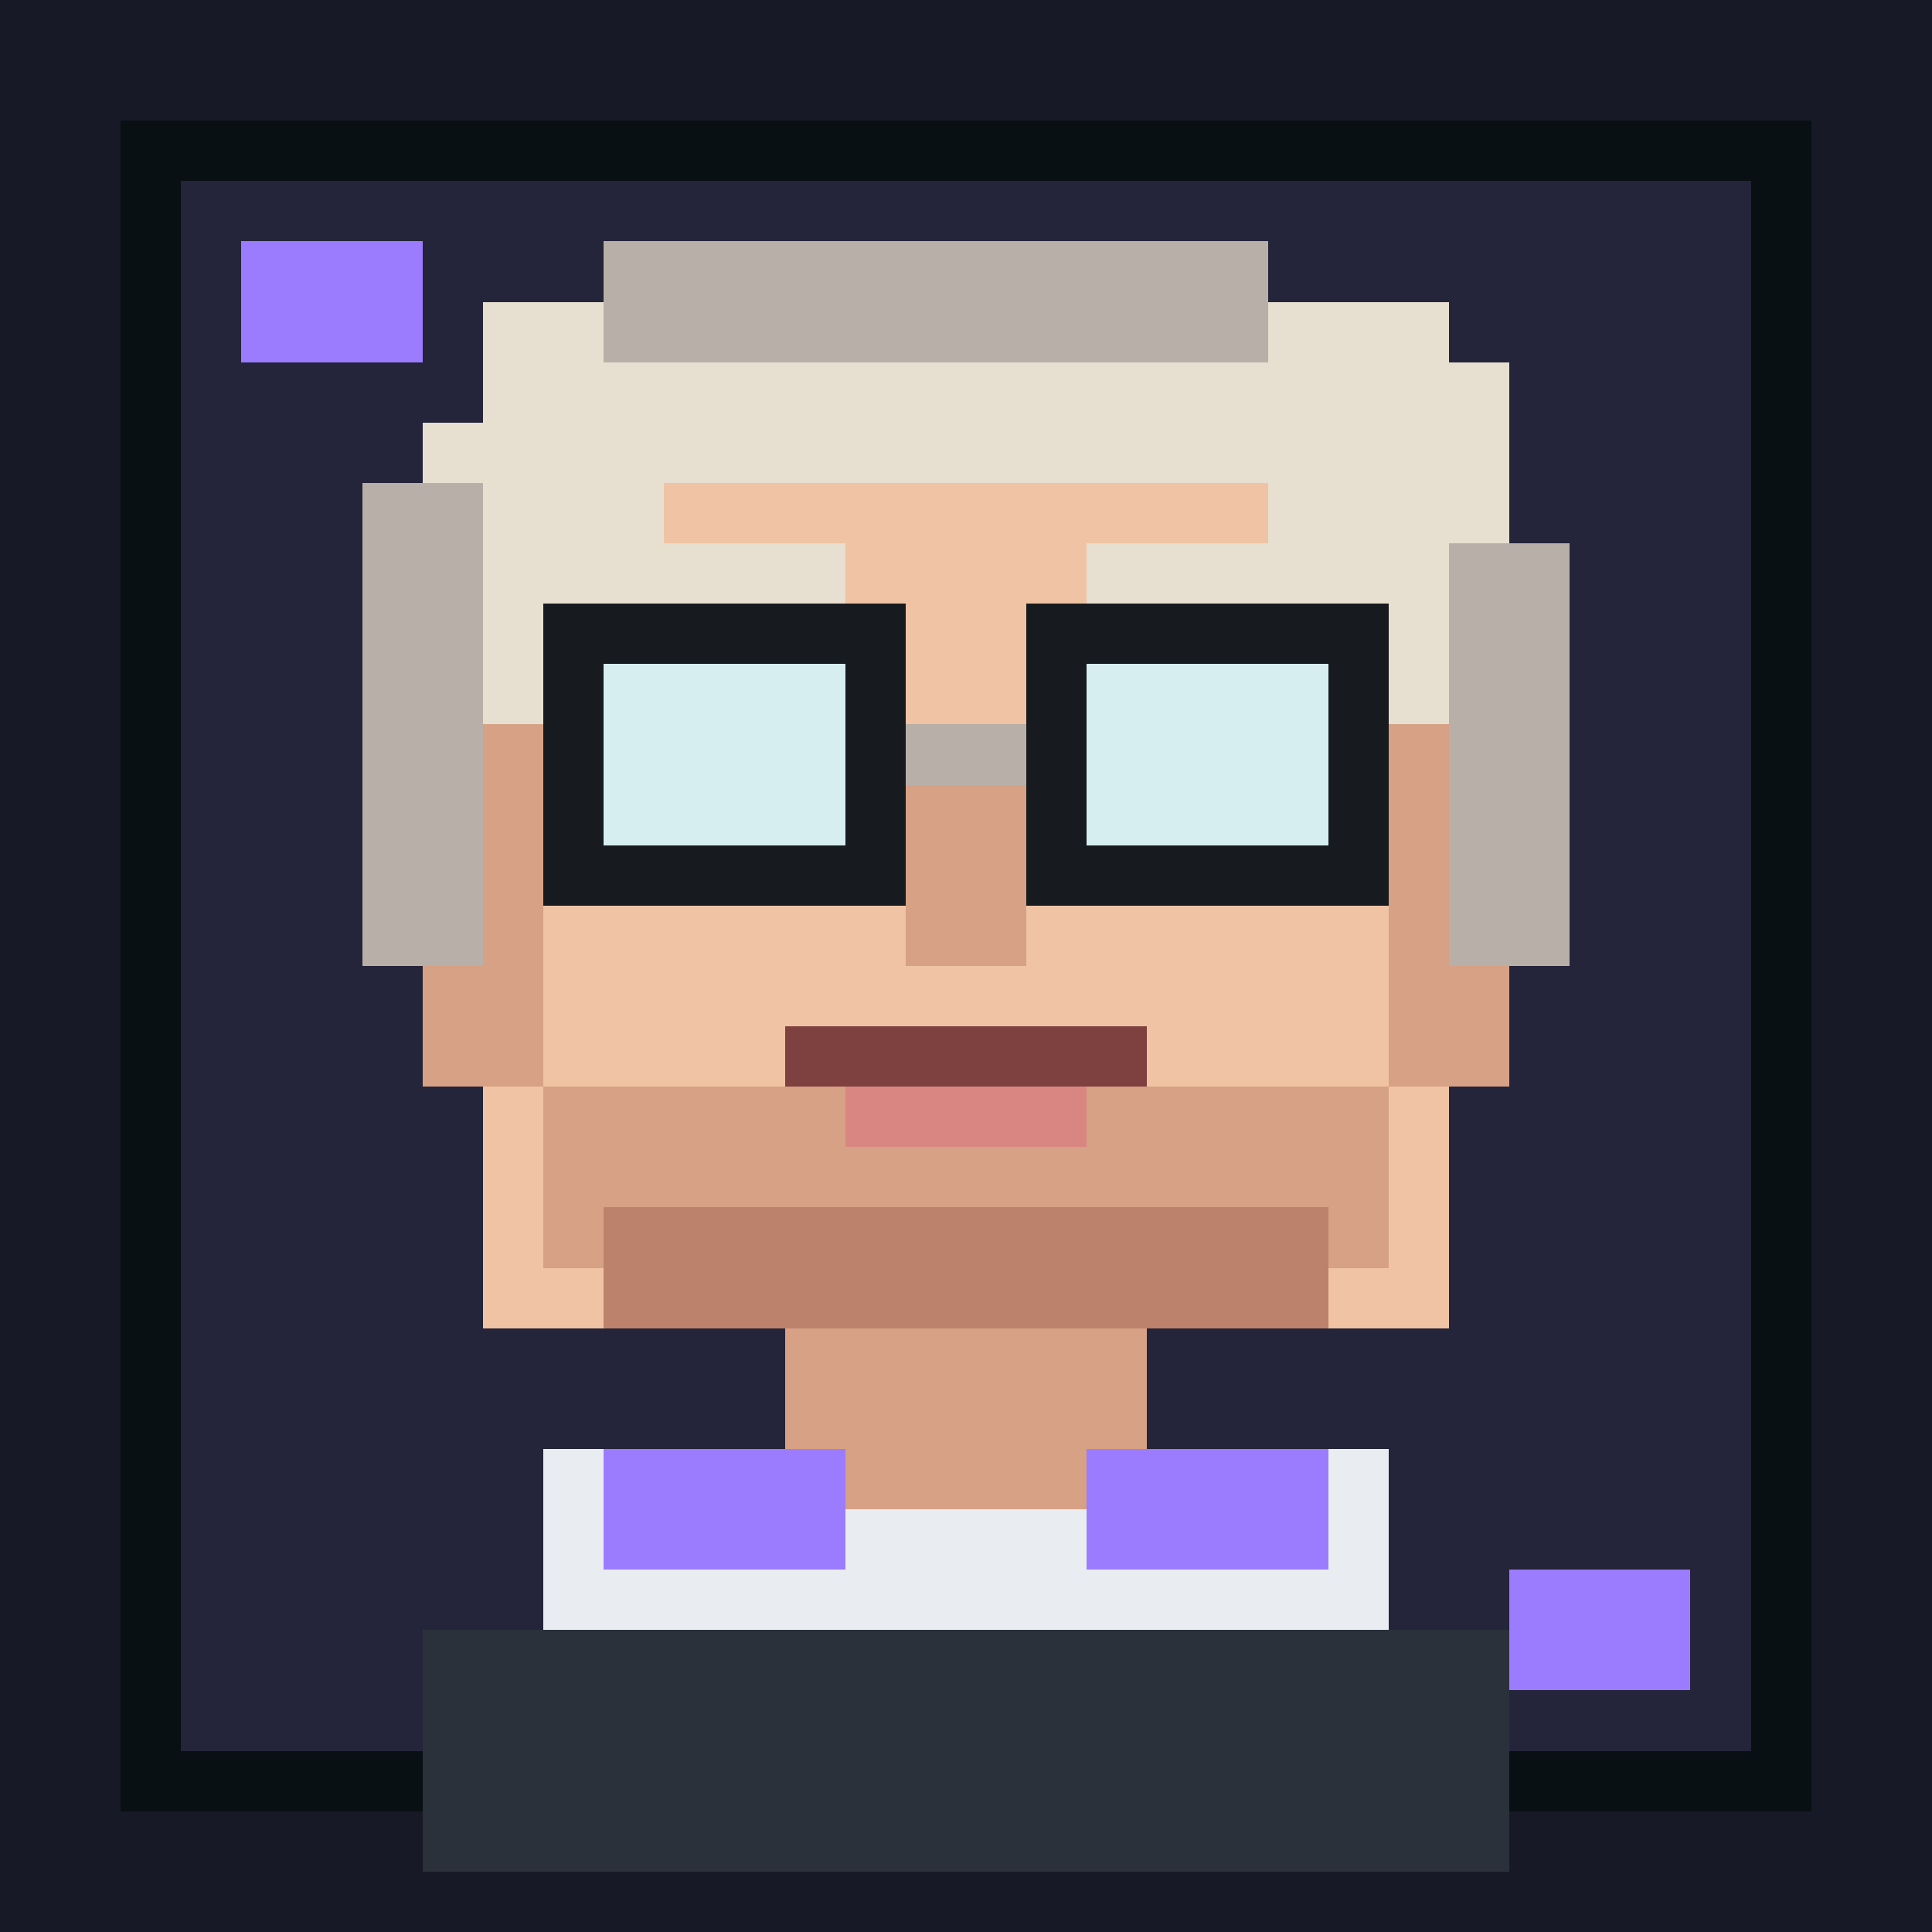
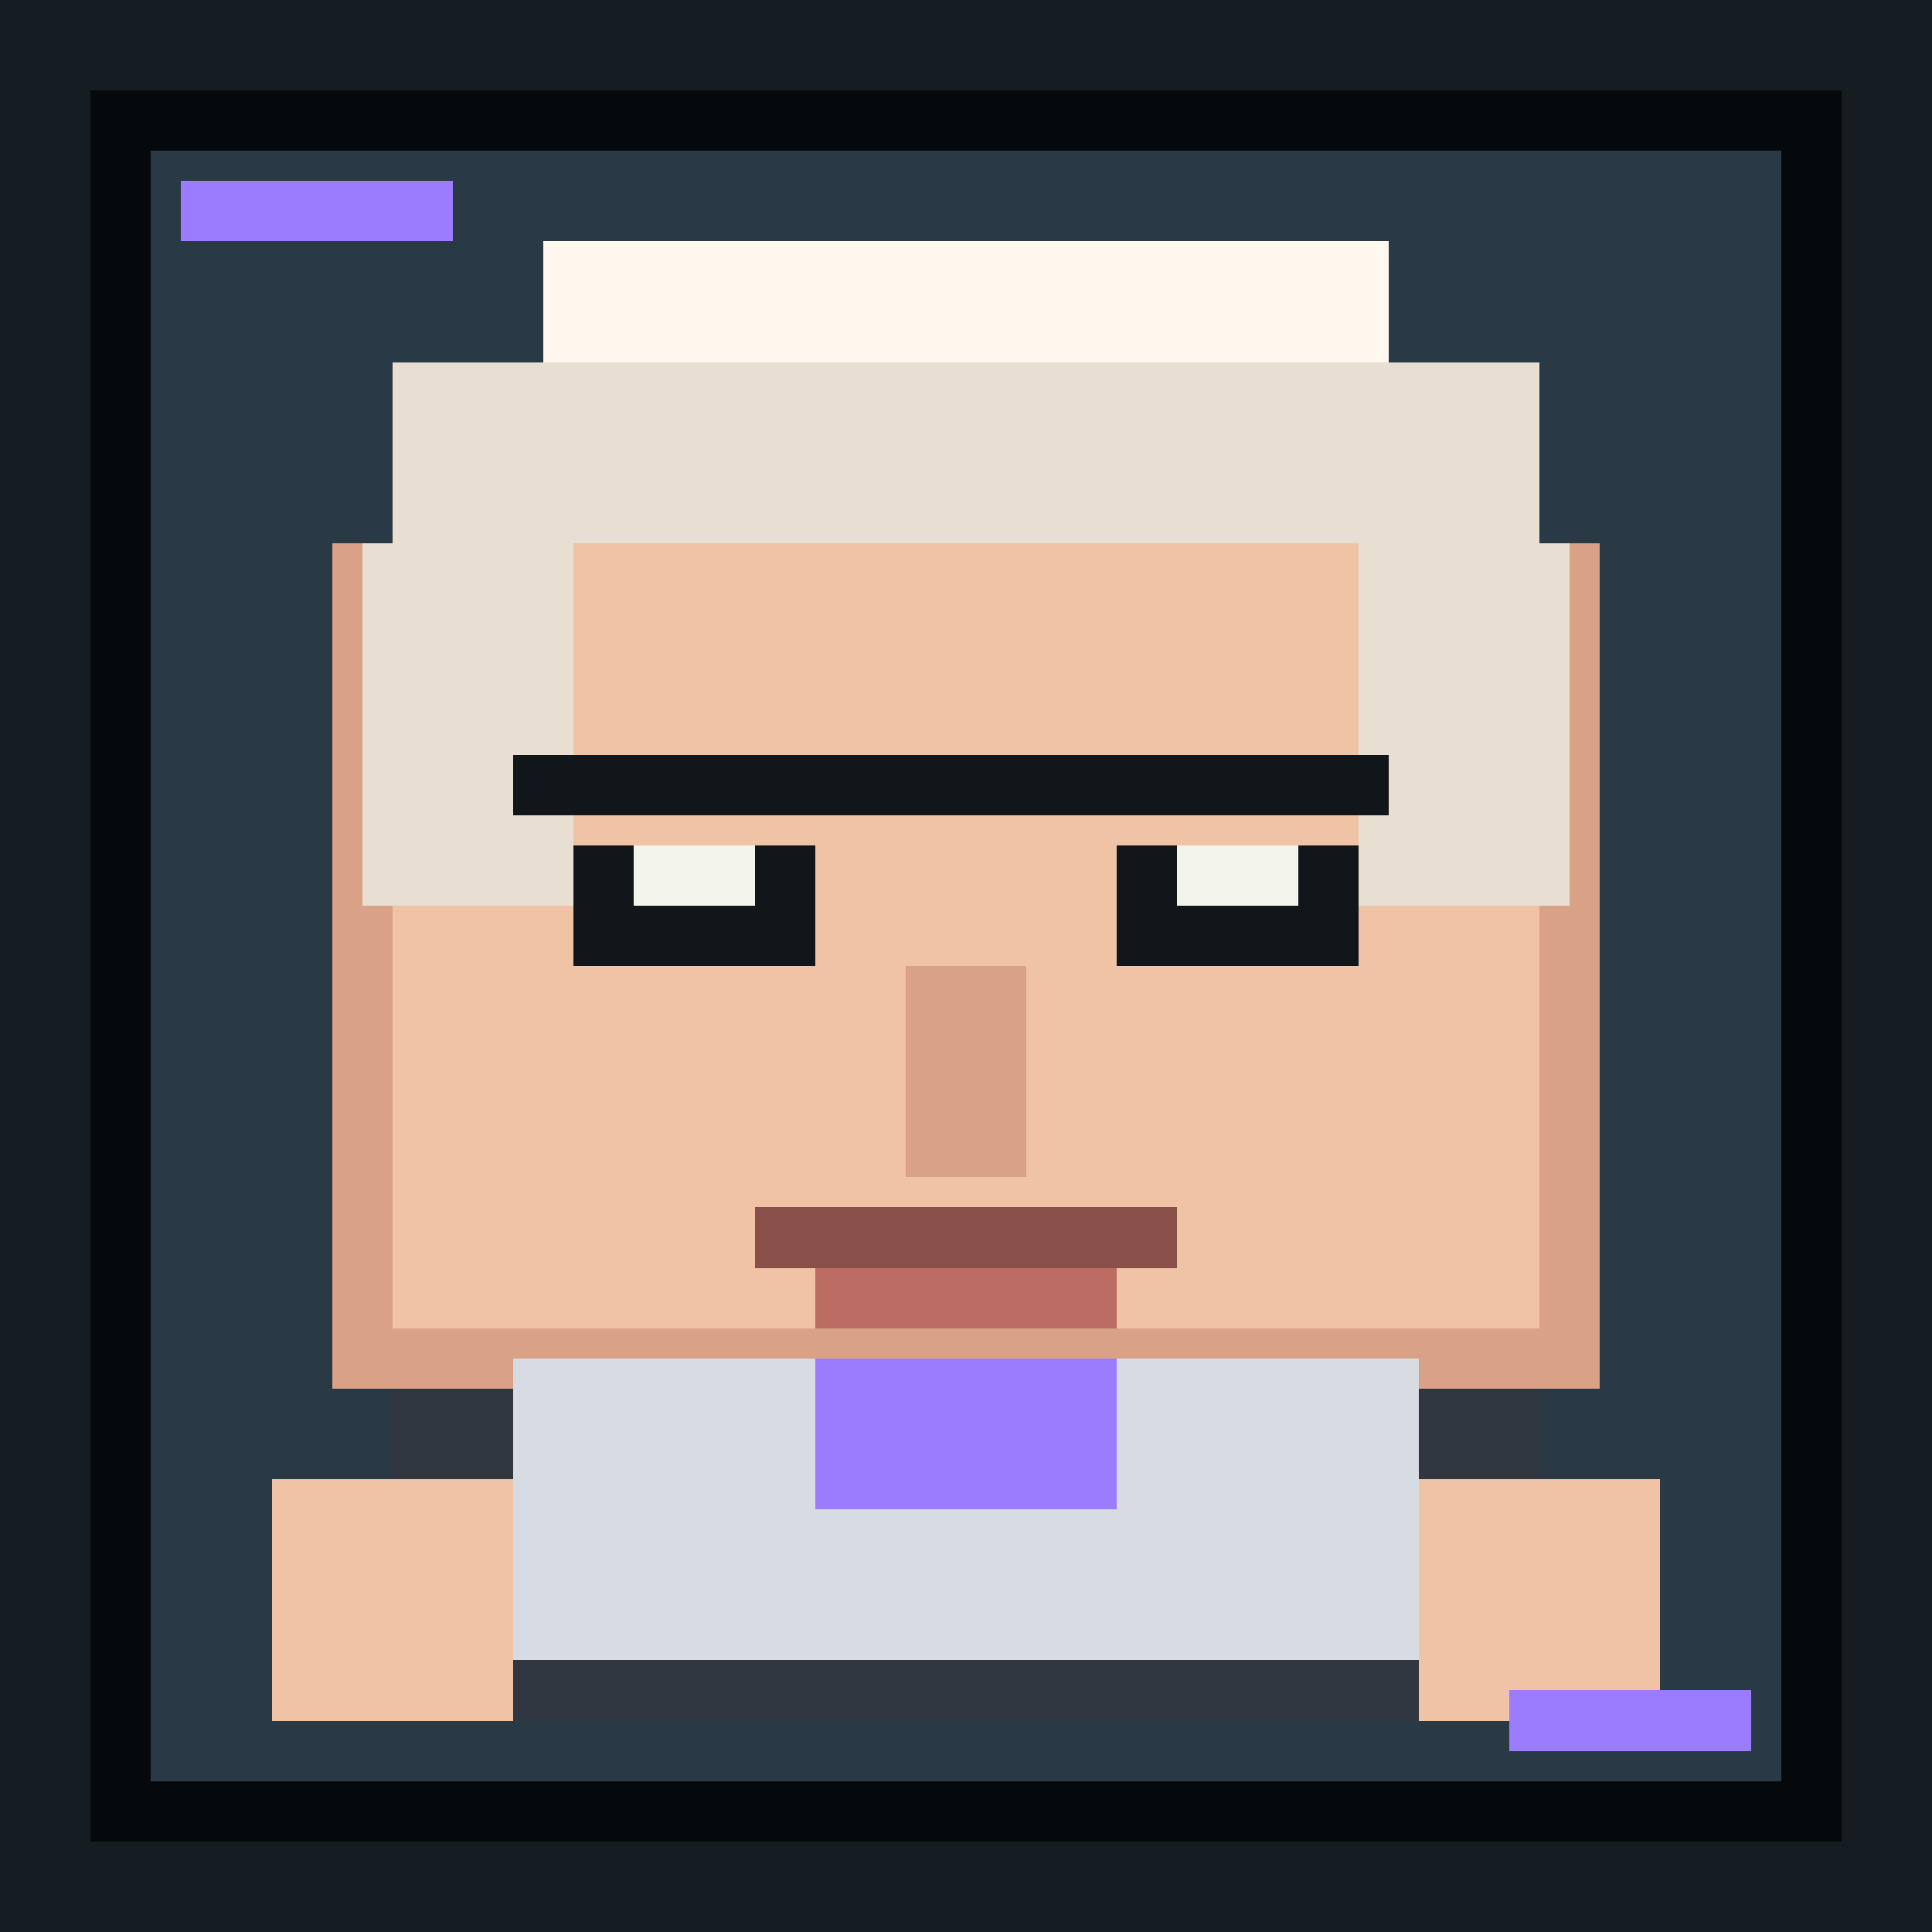
- <svg xmlns="http://www.w3.org/2000/svg" width="256" height="256" viewBox="0 0 256 256" shape-rendering="crispEdges">
-   <rect x="0" y="0" width="256" height="256" fill="#181927" />
-   <rect x="16" y="16" width="224" height="224" fill="#081014" />
-   <rect x="24" y="24" width="208" height="208" fill="#24243a" />
-   <rect x="72" y="192" width="112" height="40" fill="#e9edf2" />
-   <rect x="56" y="216" width="144" height="32" fill="#2a313b" />
-   <rect x="104" y="168" width="48" height="32" fill="#d6a184" />
-   <rect x="64" y="56" width="128" height="120" fill="#efc3a3" />
-   <rect x="56" y="80" width="16" height="64" fill="#d6a184" />
-   <rect x="184" y="80" width="16" height="64" fill="#d6a184" />
-   <rect x="72" y="144" width="112" height="24" fill="#d6a184" />
-   <rect x="80" y="160" width="96" height="16" fill="#bd826b" />
-   <rect x="80" y="88" width="32" height="24" fill="#f5f2e7" />
-   <rect x="144" y="88" width="32" height="24" fill="#f5f2e7" />
-   <rect x="88" y="96" width="16" height="16" fill="#11151b" />
-   <rect x="152" y="96" width="16" height="16" fill="#11151b" />
-   <rect x="96" y="96" width="8" height="8" fill="#fff" />
-   <rect x="160" y="96" width="8" height="8" fill="#fff" />
-   <rect x="80" y="72" width="32" height="8" fill="#e7dfd0" />
-   <rect x="144" y="72" width="32" height="8" fill="#e7dfd0" />
-   <rect x="120" y="104" width="16" height="24" fill="#d6a184" />
-   <rect x="104" y="136" width="48" height="8" fill="#7f4140" />
-   <rect x="112" y="144" width="32" height="8" fill="#d98683" />
-   <rect x="64" y="40" width="128" height="24" fill="#e7dfd0" />
-   <rect x="56" y="56" width="32" height="40" fill="#e7dfd0" />
-   <rect x="168" y="48" width="32" height="48" fill="#e7dfd0" />
-   <rect x="80" y="32" width="88" height="16" fill="#b8b0a8" />
-   <rect x="48" y="64" width="16" height="64" fill="#b8b0a8" />
-   <rect x="192" y="72" width="16" height="56" fill="#b8b0a8" />
-   <rect x="80" y="192" width="32" height="16" fill="#9b7cff" />
-   <rect x="144" y="192" width="32" height="16" fill="#9b7cff" />
-   <rect x="32" y="32" width="24" height="16" fill="#9b7cff" />
-   <rect x="200" y="208" width="24" height="16" fill="#9b7cff" />
-   <rect x="72" y="80" width="48" height="40" fill="#171b20" />
-   <rect x="136" y="80" width="48" height="40" fill="#171b20" />
-   <rect x="80" y="88" width="32" height="24" fill="#d7eef1" />
-   <rect x="144" y="88" width="32" height="24" fill="#d7eef1" />
-   <rect x="120" y="96" width="16" height="8" fill="#b8b0a8" />
+ <svg xmlns="http://www.w3.org/2000/svg" width="512" height="512" viewBox="0 0 64 64" shape-rendering="crispEdges">
+   <rect x="0" y="0" width="64" height="64" fill="#151c22" />
+   <rect x="3" y="3" width="58" height="58" fill="#06090b" />
+   <rect x="5" y="5" width="54" height="54" fill="#293945" />
+   <rect x="18" y="8" width="28" height="5" fill="#fff8ef" />
+   <rect x="13" y="12" width="38" height="8" fill="#e8dfd2" />
+   <rect x="11" y="18" width="42" height="28" fill="#d9a185" />
+   <rect x="13" y="18" width="38" height="26" fill="#efc3a3" />
+   <rect x="12" y="18" width="7" height="12" fill="#e8dfd2" />
+   <rect x="45" y="18" width="7" height="12" fill="#e8dfd2" />
+   <rect x="19" y="28" width="8" height="4" fill="#11161a" />
+   <rect x="37" y="28" width="8" height="4" fill="#11161a" />
+   <rect x="21" y="28" width="4" height="2" fill="#f3f4ec" />
+   <rect x="39" y="28" width="4" height="2" fill="#f3f4ec" />
+   <rect x="30" y="32" width="4" height="7" fill="#d9a185" />
+   <rect x="25" y="40" width="14" height="2" fill="#895049" />
+   <rect x="27" y="42" width="10" height="2" fill="#bc6c63" />
+   <rect x="13" y="46" width="38" height="11" fill="#303741" />
+   <rect x="17" y="45" width="30" height="10" fill="#d6dce2" />
+   <rect x="27" y="45" width="10" height="5" fill="#9b7cff" />
+   <rect x="9" y="49" width="8" height="8" fill="#efc3a3" />
+   <rect x="47" y="49" width="8" height="8" fill="#efc3a3" />
+   <rect x="6" y="6" width="9" height="2" fill="#9b7cff" />
+   <rect x="50" y="56" width="8" height="2" fill="#9b7cff" />
+   <rect x="17" y="25" width="13" height="2" fill="#11161a" />
+   <rect x="34" y="25" width="13" height="2" fill="#11161a" />
+   <rect x="29" y="25" width="6" height="2" fill="#11161a" />
+   <rect x="46" y="18" width="4" height="9" fill="#e8dfd2" />
</svg>
